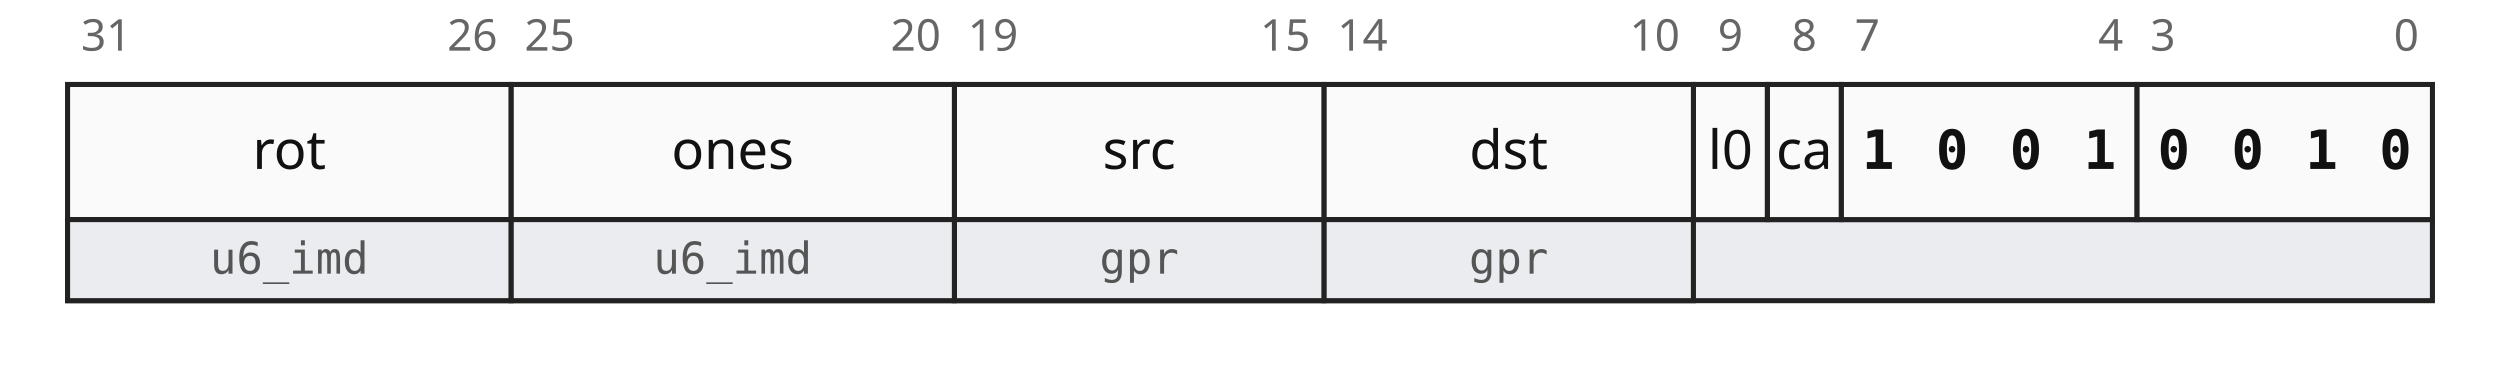
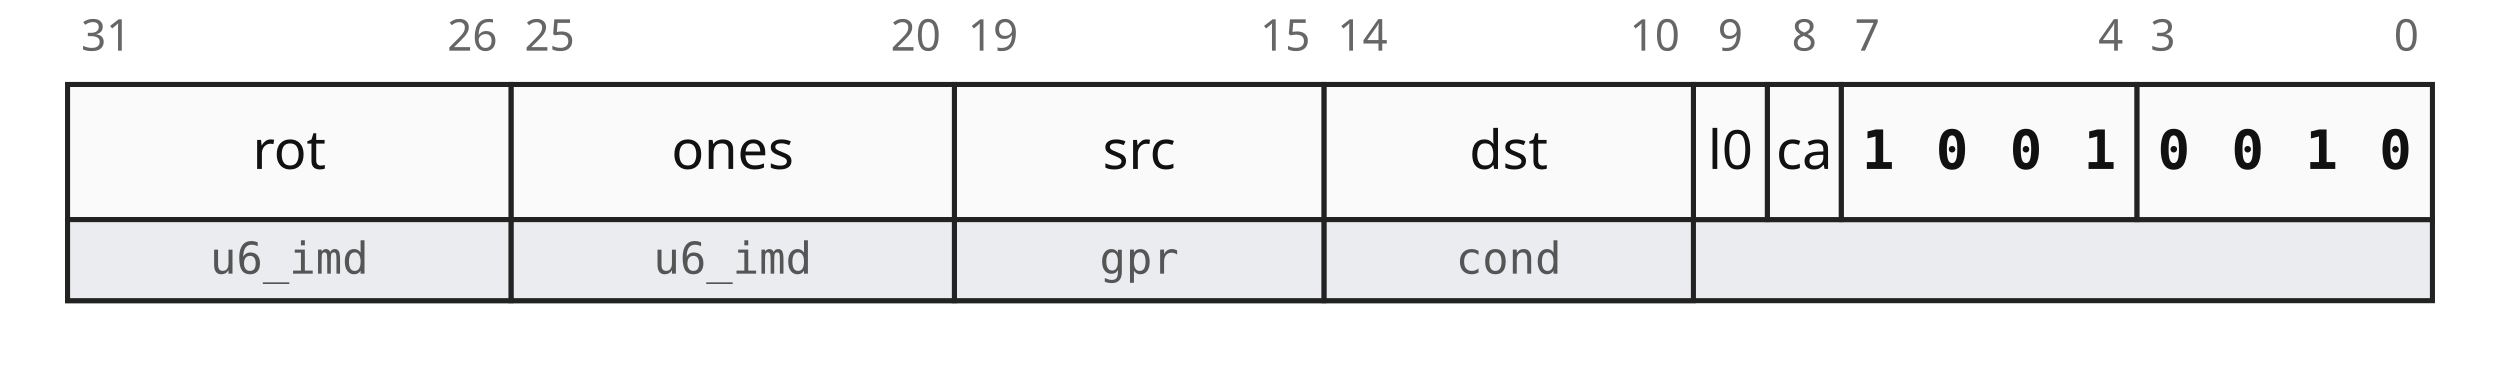
<svg xmlns="http://www.w3.org/2000/svg" width="100%" height="110" viewBox="-20 0 740 110">
  <style>
      /* Light Mode Styles */
      .bit-idx { font-family: sans-serif; font-size: 13px; fill: #666; }
      .content-fixed { font-family: monospace; font-size: 16px; font-weight: bold; text-anchor: middle; fill: #111; }
      .content-var { font-family: sans-serif; font-size: 16px; text-anchor: middle; fill: #111; }
      .field-type { font-family: monospace; font-size: 13px; text-anchor: middle; fill: #555; }
      
      .box-line { stroke: #222; stroke-width: 1.5; fill: #fafafa; }
      /* Second row background (slightly shaded) */
      .box-type { stroke: #222; stroke-width: 1.5; fill: #eaecef; } 
      
      /* Dark Mode Overrides */
      @media (prefers-color-scheme: dark) {
        .bit-idx { fill: #a0a0a0; }
        .content-fixed { fill: #e0e0e0; }
        .content-var { fill: #e0e0e0; }
        .field-type { fill: #a0a0a0; }
        
        .box-line { stroke: #a0a0a0; fill: #1e1e1e; }
        .box-type { stroke: #a0a0a0; fill: #2d3136; }
      }
    </style>
  <rect x="0" y="65" width="700" height="24" class="box-type" />
  <rect x="612.5" y="25" width="87.5" height="40" class="box-line" />
  <text x="616.5" y="15" text-anchor="start" class="bit-idx">3</text>
  <text x="696" y="15" text-anchor="end" class="bit-idx">0</text>
  <text x="623.438" y="50" class="content-fixed">0</text>
  <text x="645.312" y="50" class="content-fixed">0</text>
  <text x="667.188" y="50" class="content-fixed">1</text>
  <text x="689.062" y="50" class="content-fixed">0</text>
  <rect x="525" y="25" width="87.5" height="40" class="box-line" />
  <text x="529" y="15" text-anchor="start" class="bit-idx">7</text>
  <text x="608.5" y="15" text-anchor="end" class="bit-idx">4</text>
  <text x="535.938" y="50" class="content-fixed">1</text>
  <text x="557.812" y="50" class="content-fixed">0</text>
  <text x="579.688" y="50" class="content-fixed">0</text>
  <text x="601.562" y="50" class="content-fixed">1</text>
  <rect x="503.125" y="25" width="21.875" height="40" class="box-line" />
  <text x="514.062" y="15" text-anchor="middle" class="bit-idx">8</text>
  <text x="514.062" y="50" class="content-var">ca</text>
  <rect x="481.25" y="25" width="21.875" height="40" class="box-line" />
  <text x="492.188" y="15" text-anchor="middle" class="bit-idx">9</text>
  <text x="492.188" y="50" class="content-var">l0</text>
  <rect x="371.875" y="25" width="109.375" height="40" class="box-line" />
  <text x="375.875" y="15" text-anchor="start" class="bit-idx">14</text>
  <text x="477.25" y="15" text-anchor="end" class="bit-idx">10</text>
  <text x="426.562" y="50" class="content-var">dst</text>
  <rect x="371.875" y="65" width="109.375" height="24" class="box-type" />
-   <text x="426.562" y="81" class="field-type">gpr</text>
+   <text x="426.562" y="81" class="field-type">cond</text>
  <rect x="262.5" y="25" width="109.375" height="40" class="box-line" />
  <text x="266.5" y="15" text-anchor="start" class="bit-idx">19</text>
  <text x="367.875" y="15" text-anchor="end" class="bit-idx">15</text>
  <text x="317.188" y="50" class="content-var">src</text>
  <rect x="262.5" y="65" width="109.375" height="24" class="box-type" />
  <text x="317.188" y="81" class="field-type">gpr</text>
  <rect x="131.25" y="25" width="131.25" height="40" class="box-line" />
  <text x="135.25" y="15" text-anchor="start" class="bit-idx">25</text>
  <text x="258.5" y="15" text-anchor="end" class="bit-idx">20</text>
  <text x="196.875" y="50" class="content-var">ones</text>
  <rect x="131.25" y="65" width="131.25" height="24" class="box-type" />
  <text x="196.875" y="81" class="field-type">u6_imd</text>
  <rect x="0" y="25" width="131.25" height="40" class="box-line" />
  <text x="4" y="15" text-anchor="start" class="bit-idx">31</text>
  <text x="127.25" y="15" text-anchor="end" class="bit-idx">26</text>
  <text x="65.625" y="50" class="content-var">rot</text>
  <rect x="0" y="65" width="131.25" height="24" class="box-type" />
  <text x="65.625" y="81" class="field-type">u6_imd</text>
</svg>
